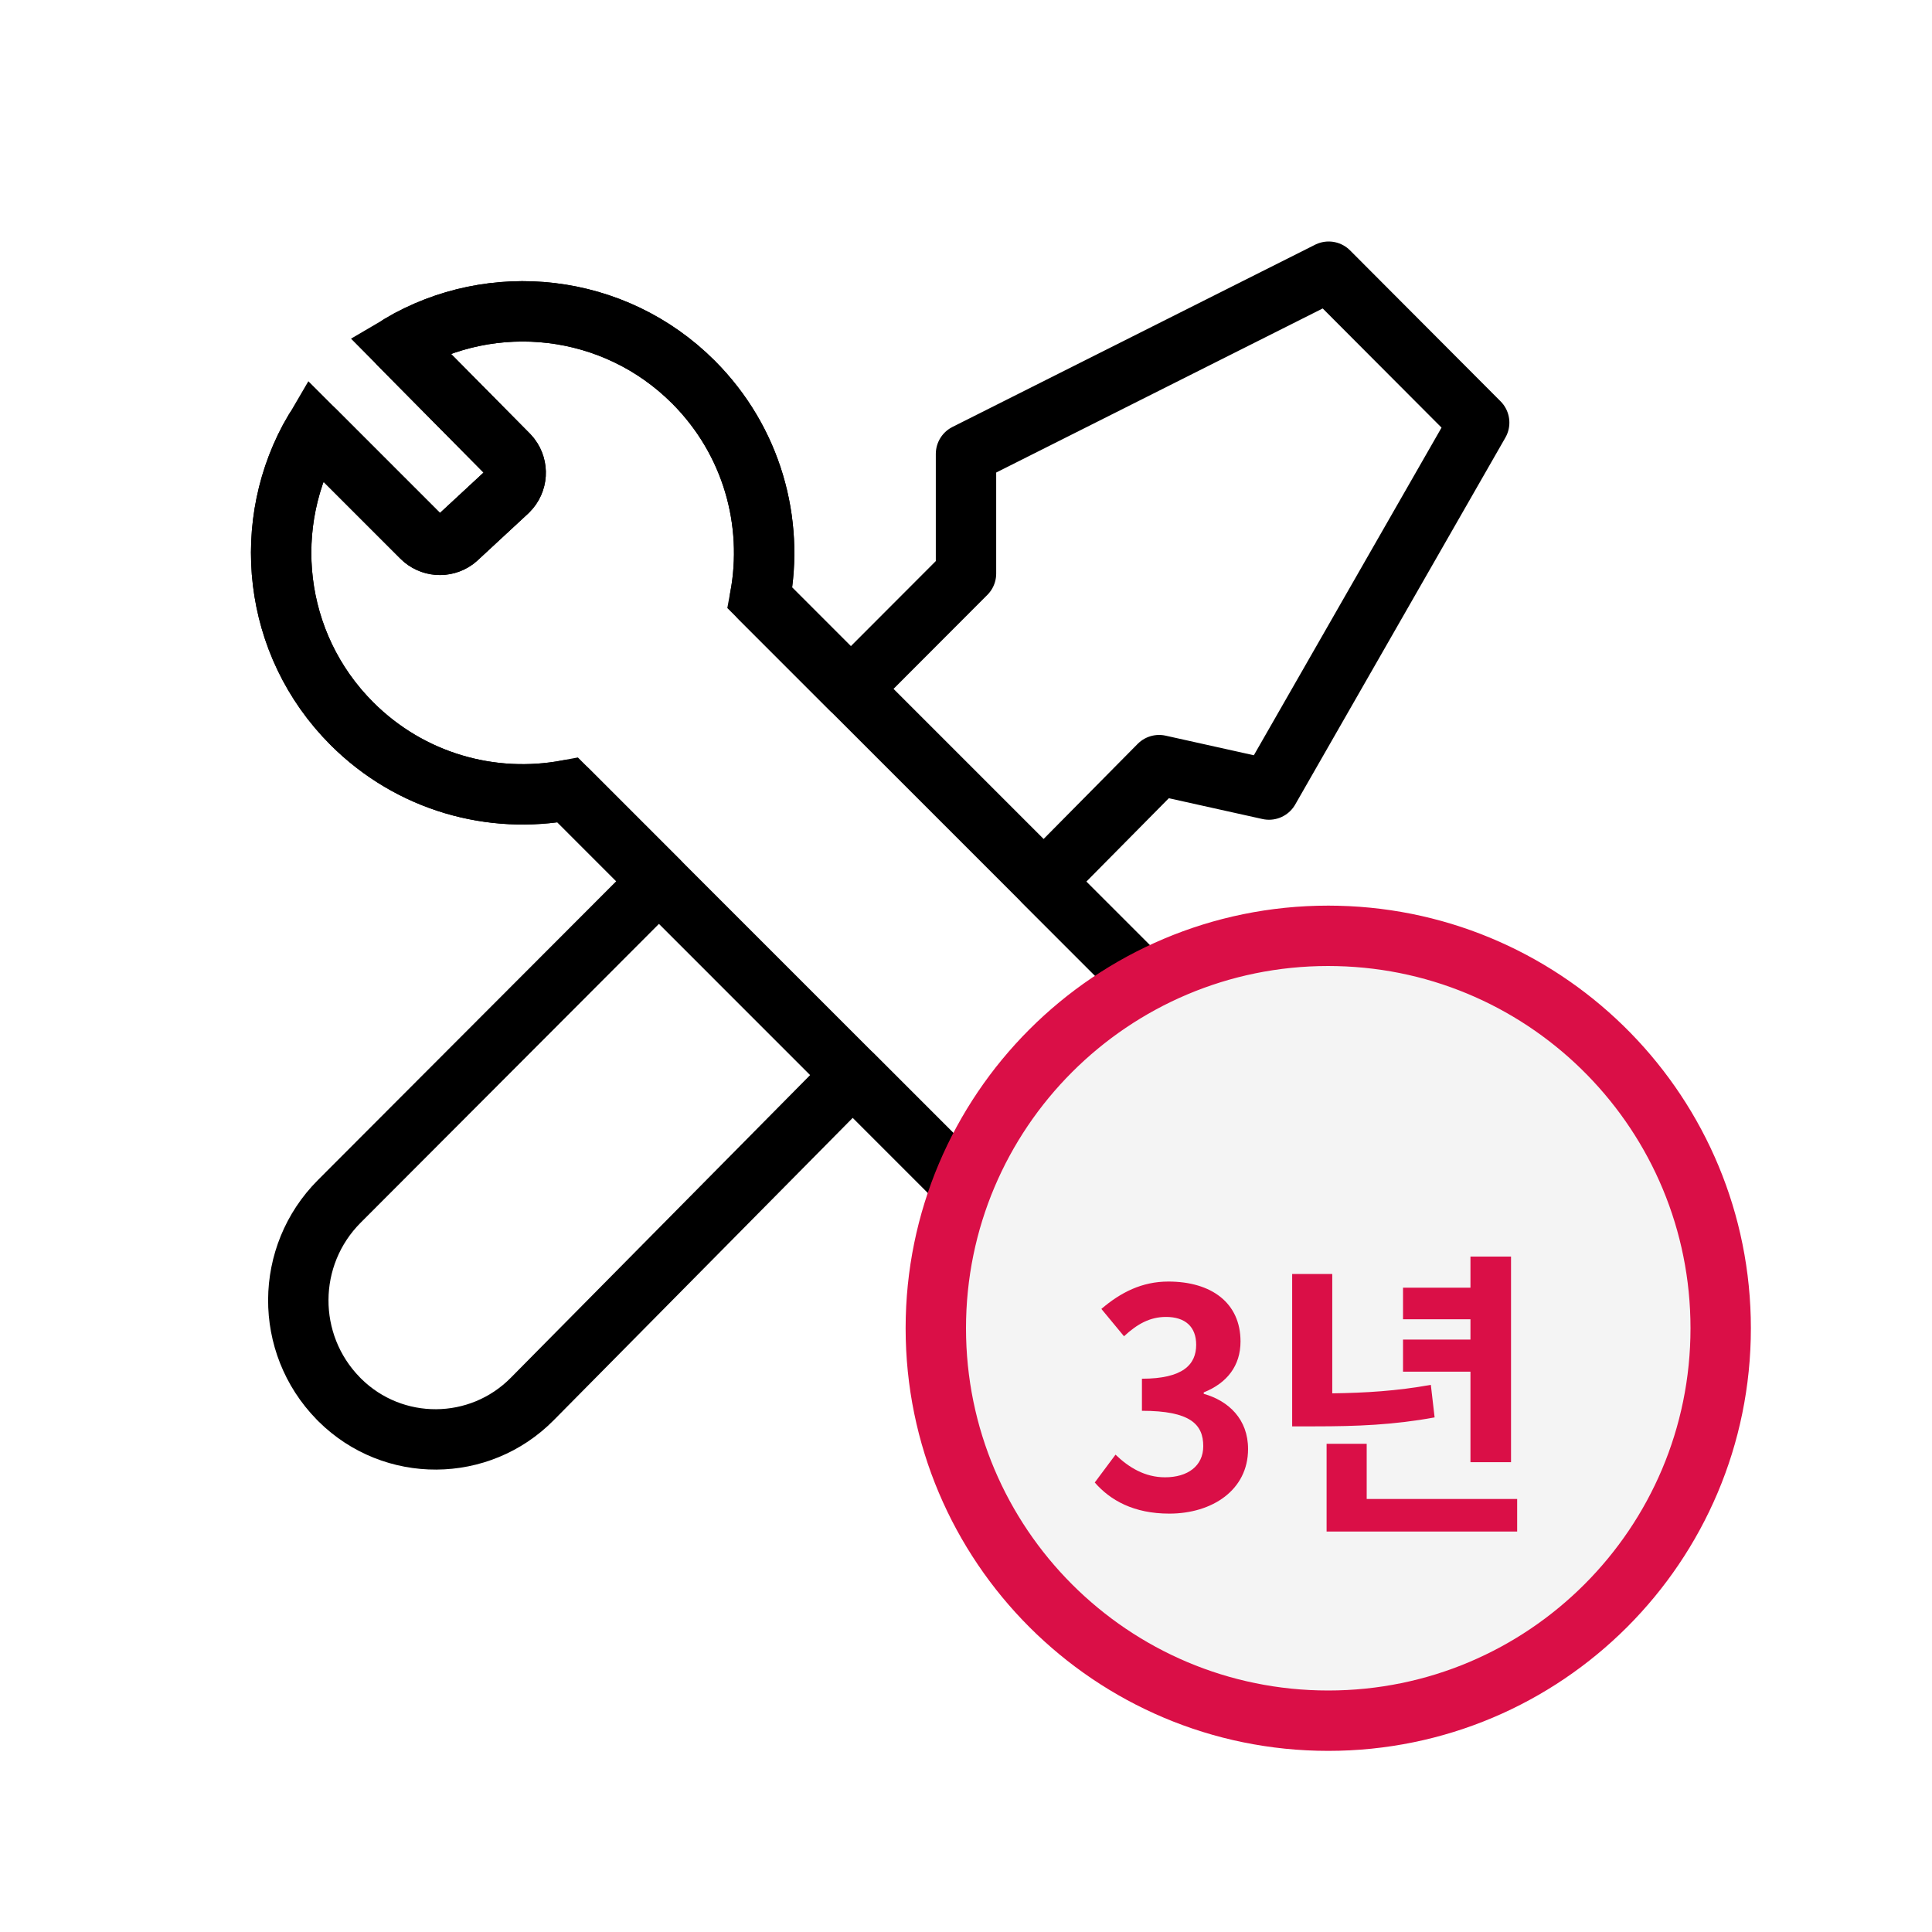
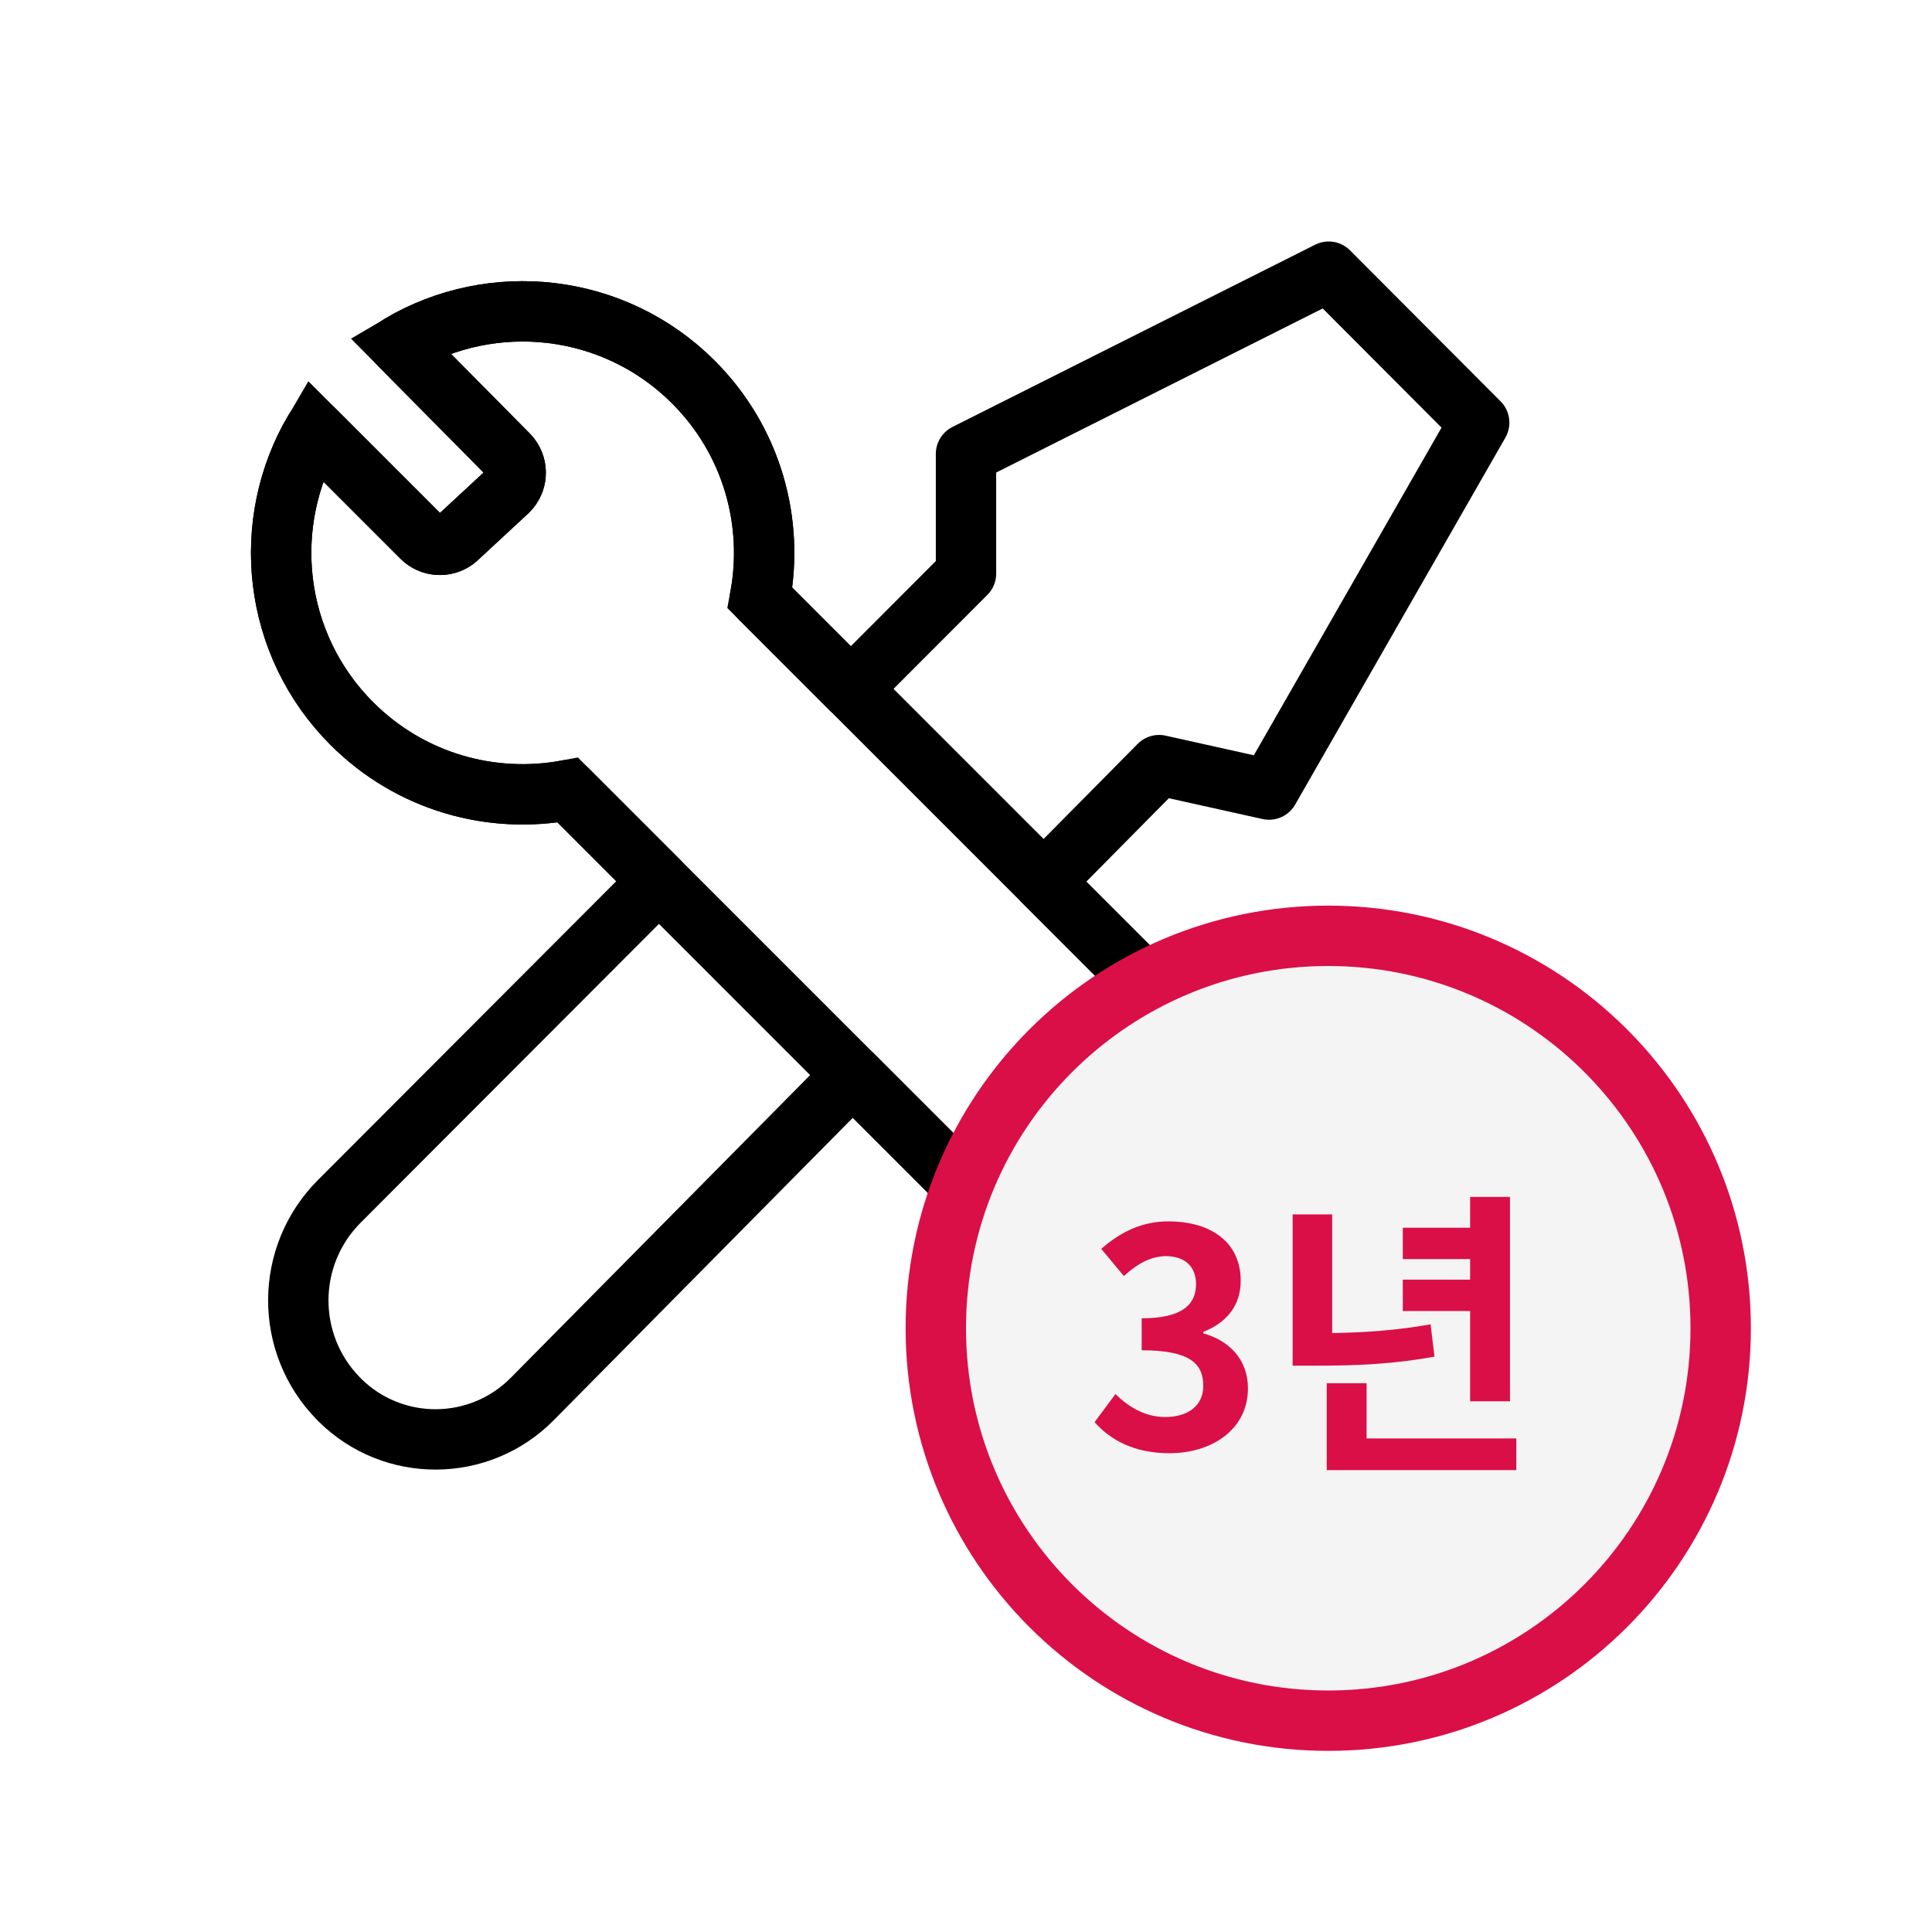
<svg xmlns="http://www.w3.org/2000/svg" width="64" height="64" viewBox="0 0 64 64">
  <g fill="none" fill-rule="evenodd">
    <g>
      <g>
        <g>
          <g>
+             <path d="M0 0H64V64H0z" transform="translate(-571 -829) translate(203 828) translate(360 1) translate(8)" />
            <g>
-               <g>
-                 <g>
-                   <path d="M0 0H64V64H0z" transform="translate(-927 -931) translate(0 695) translate(270 120) translate(0 84) translate(467) translate(169 32) translate(21)" />
-                   <g>
-                     <g stroke="#000" stroke-width="2">
-                       <path stroke-linejoin="round" d="M35.014 0L40 5l-6.963 12.155-3.64-.809-3.822 3.864 14.041 14.042c.665.665.665 1.743 0 2.408l-3.956 3.956c-.665.665-1.743.665-2.408 0L19.246 26.61 8.63 37.345c-1.75 1.769-4.602 1.785-6.371.035l-.056-.057c-1.776-1.819-1.76-4.727.037-6.527l10.587-10.605-3.017-3.018c-2.513.476-5.209-.258-7.153-2.202C.02 12.335-.391 8.317 1.42 5.249l3.55 3.55c.299.3.766.33 1.1.09l.08-.067 1.66-1.538.02-.02c.309-.305.335-.787.077-1.123l-.07-.08L4.24 2.426c3.069-1.818 7.091-1.407 9.73 1.23 1.944 1.945 2.678 4.64 2.203 7.152l3.012 3.013L23 10V6.037L35.014 0z" transform="translate(-927 -931) translate(0 695) translate(270 120) translate(0 84) translate(467) translate(169 32) translate(21) translate(9 9)" />
-                       <path d="M4.24 2.426c3.07-1.818 7.092-1.407 9.73 1.23 1.945 1.945 2.679 4.64 2.204 7.152l23.442 23.444c.665.665.665 1.743 0 2.408l-3.956 3.956c-.665.665-1.743.665-2.408 0L9.81 17.173c-2.513.476-5.209-.258-7.153-2.202C.02 12.335-.391 8.317 1.42 5.249l3.55 3.55c.299.3.766.33 1.1.09l.08-.067 1.66-1.538.02-.02c.309-.305.335-.787.077-1.123l-.07-.08L4.24 2.426z" transform="translate(-927 -931) translate(0 695) translate(270 120) translate(0 84) translate(467) translate(169 32) translate(21) translate(9 9)" />
-                     </g>
-                     <path fill="#F4F4F4" stroke="#DA0F47" stroke-width="2" d="M35 22l.307.004C42.345 22.167 48 27.923 48 35c0 7.18-5.82 13-13 13s-13-5.82-13-13 5.82-13 13-13h0z" transform="translate(-927 -931) translate(0 695) translate(270 120) translate(0 84) translate(467) translate(169 32) translate(21) translate(9 9)" />
-                     <text fill="#DA0F47" font-family="NotoSansCJKkr-Bold, Noto Sans CJK KR" font-size="10" font-weight="bold" transform="translate(-927 -931) translate(0 695) translate(270 120) translate(0 84) translate(467) translate(169 32) translate(21) translate(9 9)">
-                       <tspan x="27" y="41">3년</tspan>
-                     </text>
-                   </g>
-                 </g>
+               <g stroke="#000" stroke-width="2">
+                 <path stroke-linejoin="round" d="M35.014 0L40 5l-6.963 12.155-3.64-.809-3.822 3.864 14.041 14.042c.665.665.665 1.743 0 2.408l-3.956 3.956c-.665.665-1.743.665-2.408 0L19.246 26.61 8.63 37.345c-1.75 1.769-4.602 1.785-6.371.035l-.056-.057c-1.776-1.819-1.76-4.727.037-6.527l10.587-10.605-3.017-3.018c-2.513.476-5.209-.258-7.153-2.202C.02 12.335-.391 8.317 1.42 5.249l3.55 3.55c.299.3.766.33 1.1.09l.08-.067 1.66-1.538.02-.02c.309-.305.335-.787.077-1.123l-.07-.08L4.24 2.426c3.069-1.818 7.091-1.407 9.73 1.23 1.944 1.945 2.678 4.64 2.203 7.152l3.012 3.013L23 10V6.037L35.014 0z" transform="translate(-571 -829) translate(203 828) translate(360 1) translate(8) translate(9 9)" />
+                 <path d="M4.24 2.426c3.07-1.818 7.092-1.407 9.73 1.23 1.945 1.945 2.679 4.64 2.204 7.152l23.442 23.444c.665.665.665 1.743 0 2.408l-3.956 3.956c-.665.665-1.743.665-2.408 0L9.81 17.173c-2.513.476-5.209-.258-7.153-2.202C.02 12.335-.391 8.317 1.42 5.249l3.55 3.55c.299.3.766.33 1.1.09l.08-.067 1.66-1.538.02-.02c.309-.305.335-.787.077-1.123l-.07-.08L4.24 2.426z" transform="translate(-571 -829) translate(203 828) translate(360 1) translate(8) translate(9 9)" />
              </g>
+               <path fill="#F4F4F4" stroke="#DA0F47" stroke-width="2" d="M35 22l.307.004C42.345 22.167 48 27.923 48 35c0 7.18-5.82 13-13 13s-13-5.82-13-13 5.82-13 13-13h0z" transform="translate(-571 -829) translate(203 828) translate(360 1) translate(8) translate(9 9)" />
+               <path fill="#DA0F47" fill-rule="nonzero" d="M29.74 39.14c1.41 0 2.6-.79 2.6-2.15 0-.97-.64-1.59-1.48-1.82v-.05c.79-.31 1.24-.89 1.24-1.69 0-1.27-.97-1.97-2.4-1.97-.87 0-1.58.35-2.22.91l.75.9c.44-.4.87-.65 1.4-.66.63.01.99.35.99.93 0 .66-.44 1.13-1.8 1.13v1.06c1.61 0 2.04.45 2.04 1.18 0 .66-.51 1.03-1.26 1.03-.67 0-1.21-.33-1.65-.76l-.69.93c.52.59 1.31 1.03 2.48 1.03zm11.28-1.72v-6.77H39.7v1.02h-2.23v1.04h2.23v.68h-2.23v1.04h2.23v2.99h1.32zm-6.46-1.18c1.38 0 2.6-.05 3.96-.3l-.13-1.07c-1.13.2-2.15.27-3.26.29v-3.93h-1.31v5.01h.74zm6.67 3.46v-1.05h-4.96v-1.83h-1.32v2.88h6.28z" transform="translate(-571 -829) translate(203 828) translate(360 1) translate(8) translate(9 9)" />
            </g>
          </g>
        </g>
      </g>
    </g>
  </g>
</svg>
